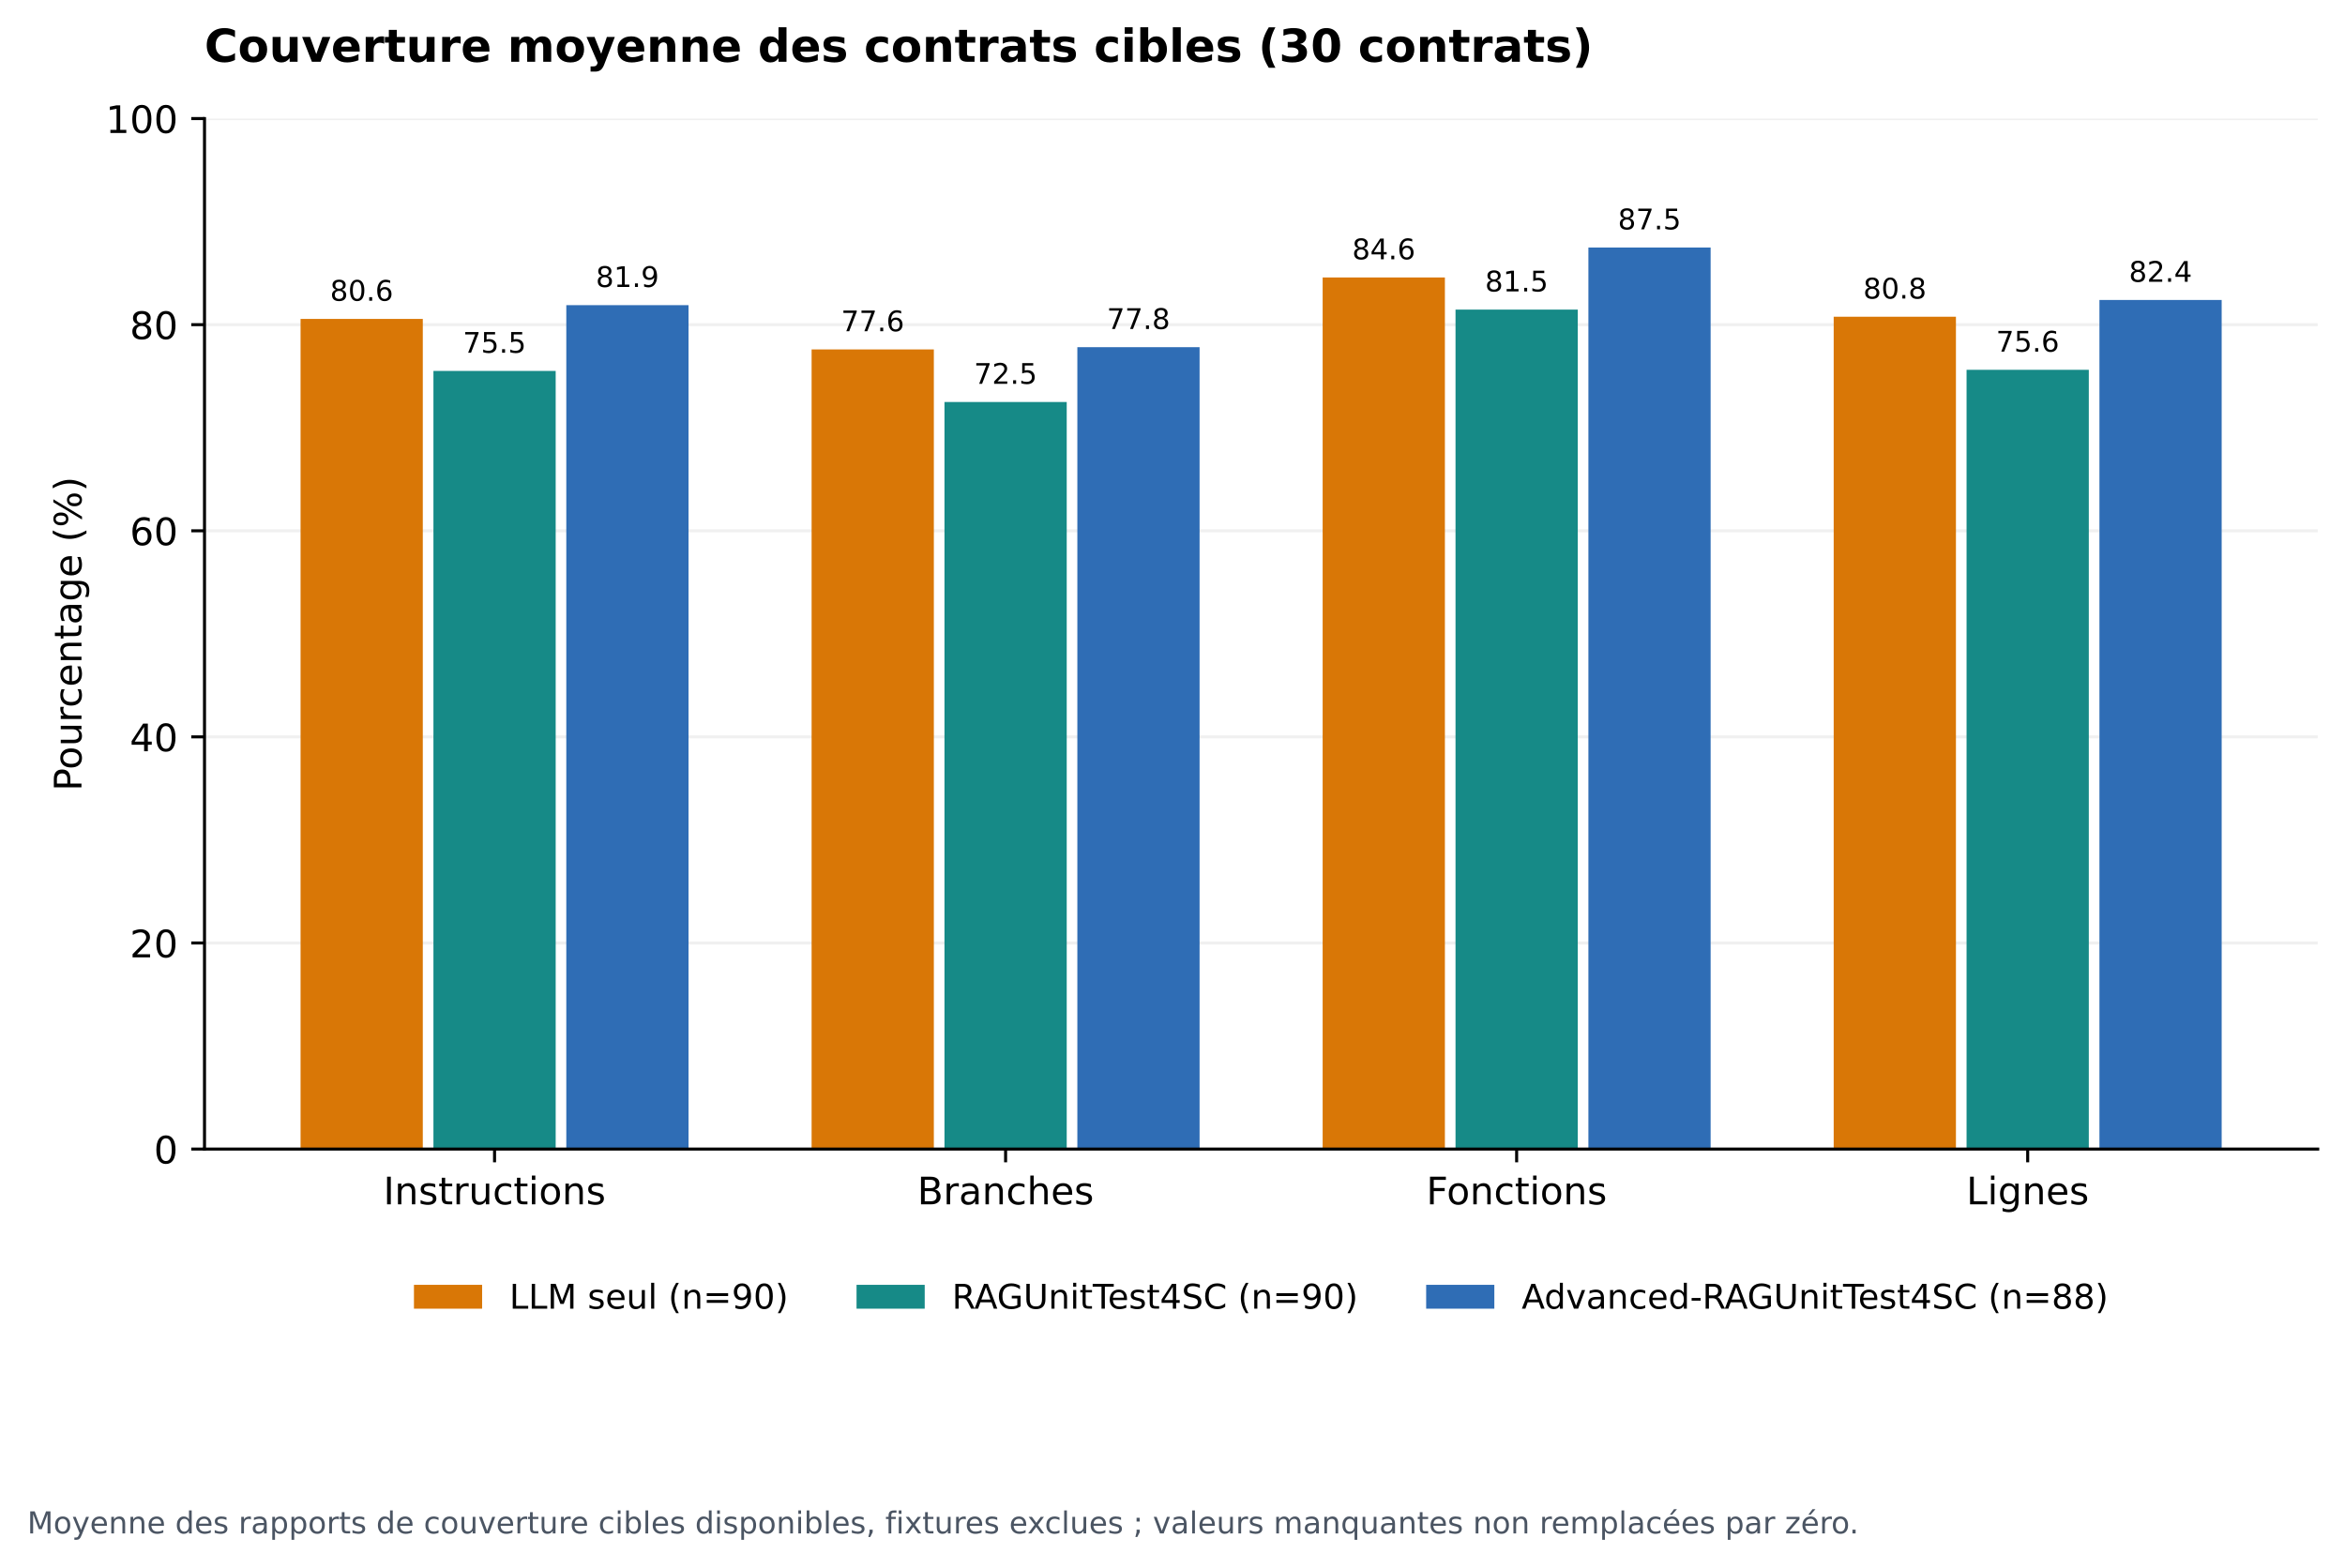
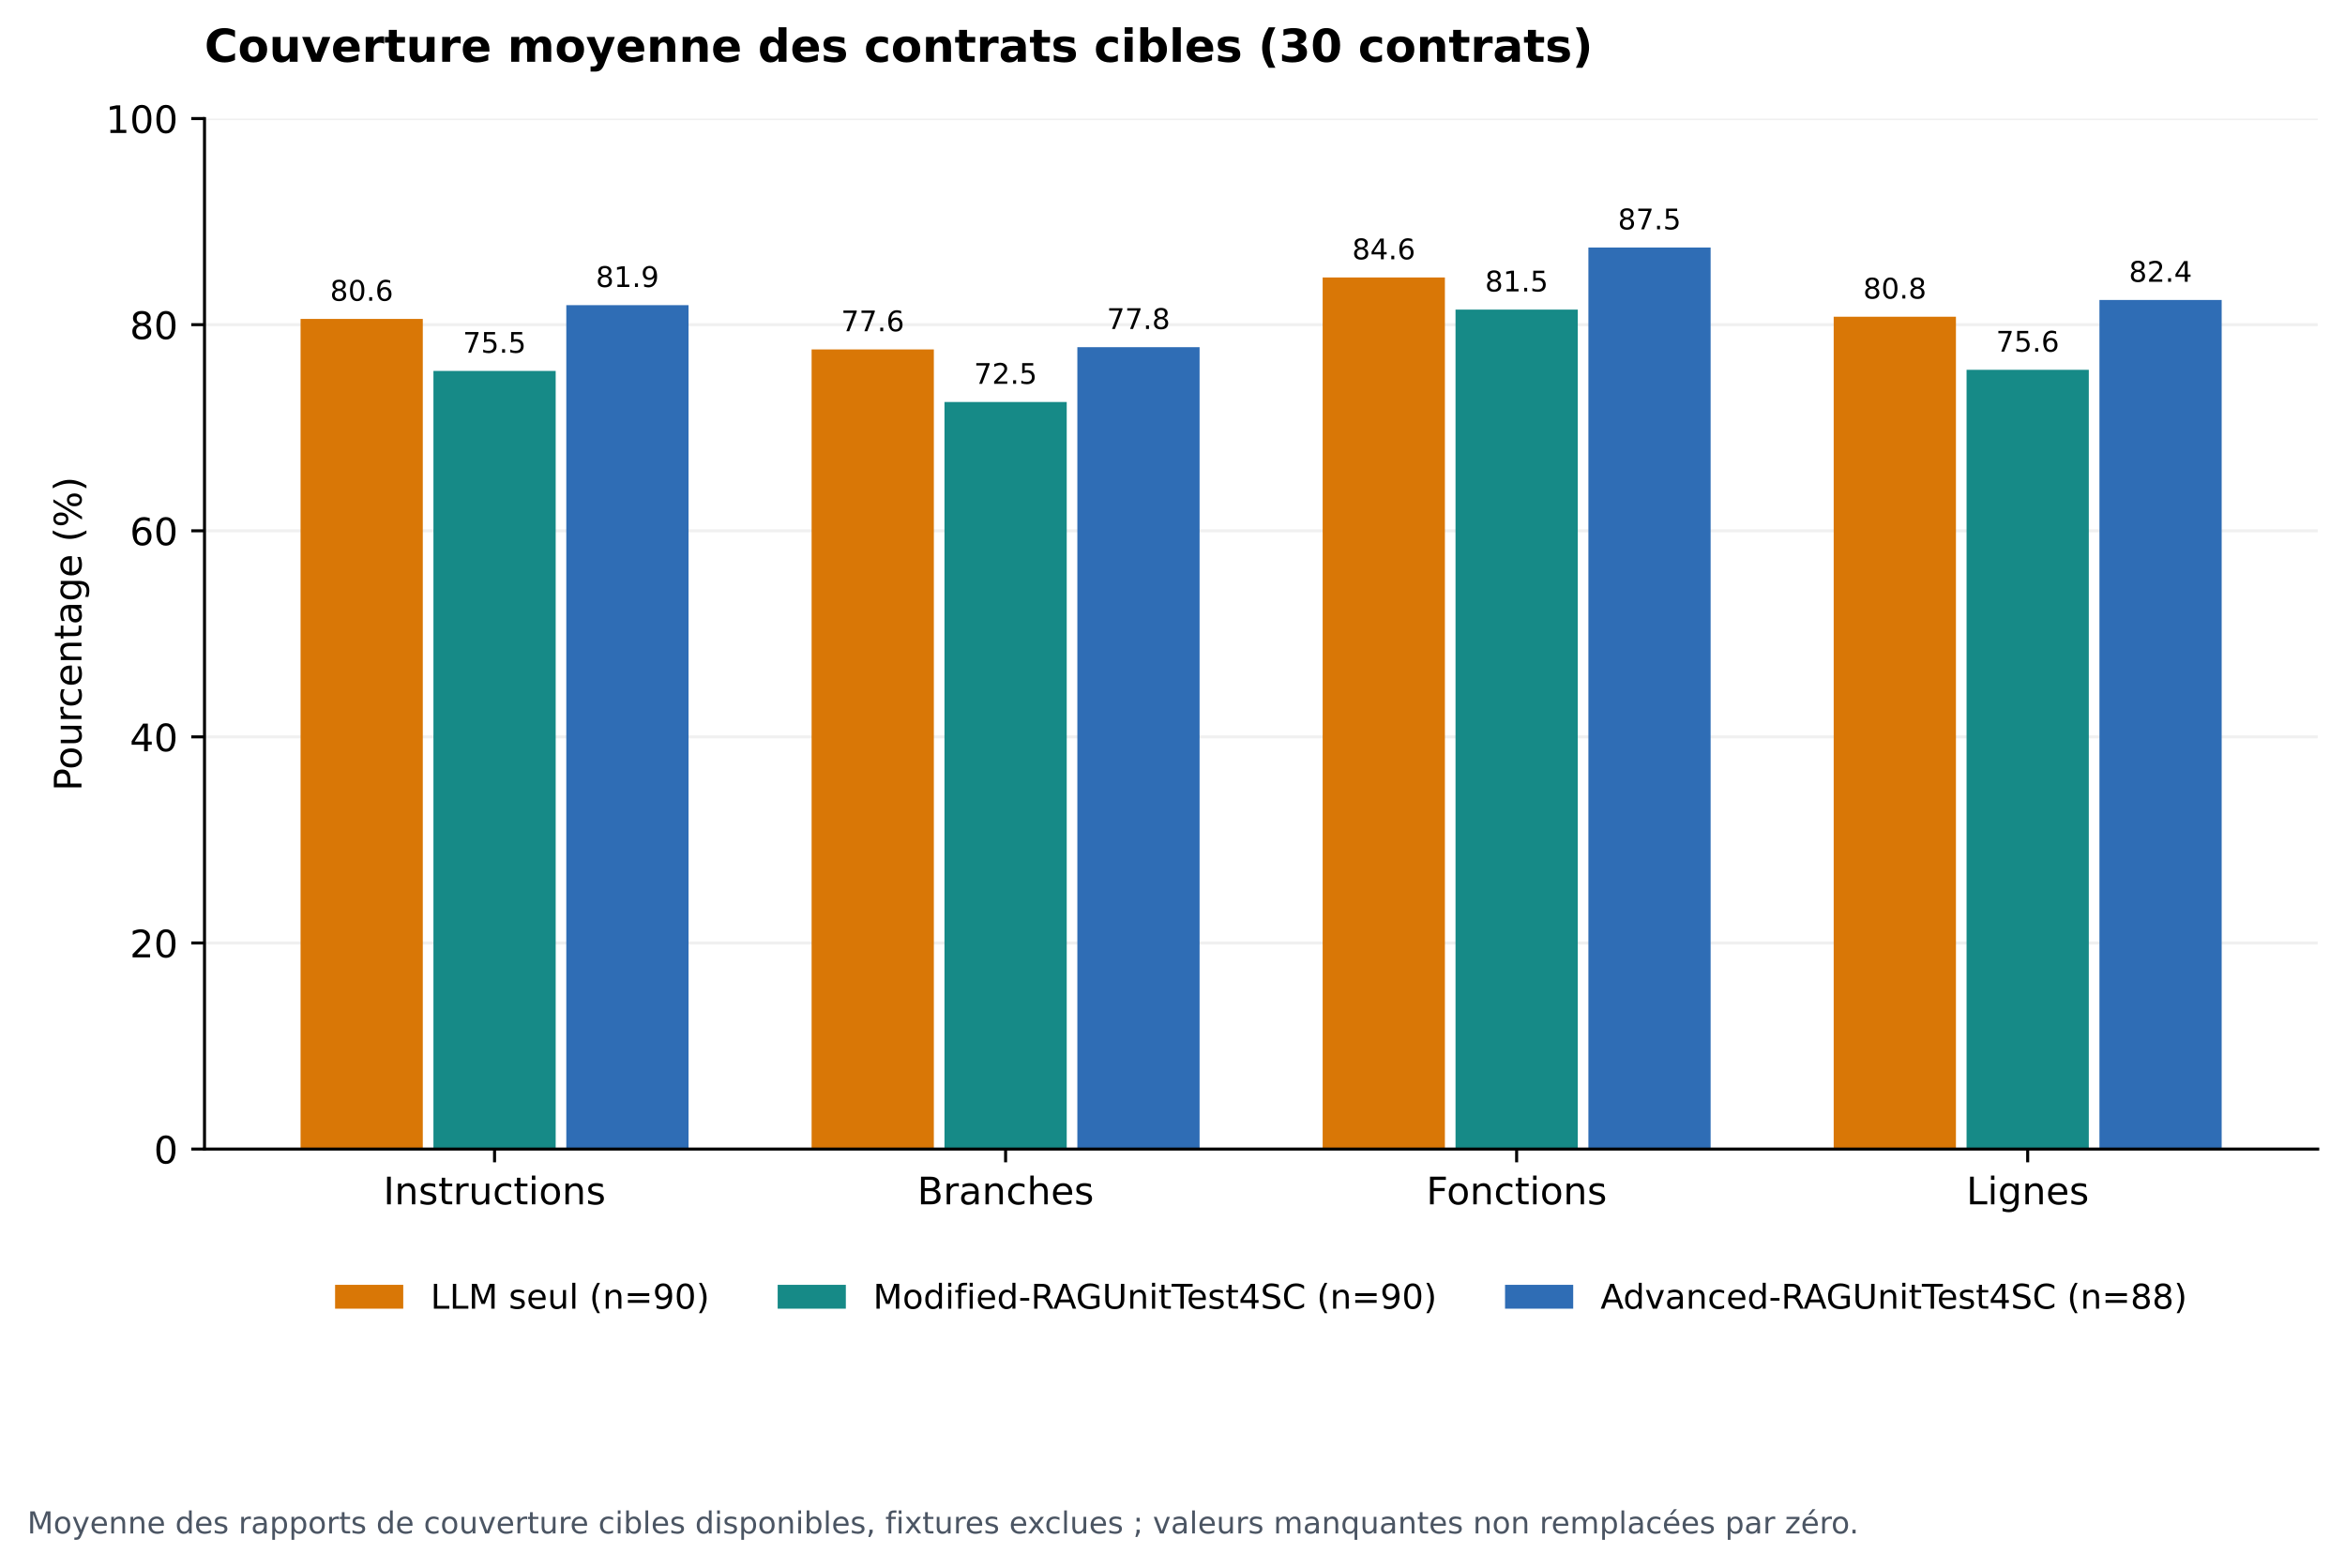
<svg xmlns="http://www.w3.org/2000/svg" xmlns:xlink="http://www.w3.org/1999/xlink" width="619.2pt" height="414.12pt" viewBox="0 0 619.2 414.12" version="1.1">
  <defs>
    <style type="text/css">*{stroke-linejoin: round; stroke-linecap: butt}</style>
  </defs>
  <g id="figure_1">
    <g id="patch_1">
      <path d="M 0 414.12  L 619.2 414.12  L 619.2 0  L 0 0  z " style="fill: #ffffff" />
    </g>
    <g id="axes_1">
      <g id="patch_2">
        <path d="M 54 303.478  L 612 303.478  L 612 31.318  L 54 31.318  z " style="fill: #ffffff" />
      </g>
      <g id="matplotlib.axis_1">
        <g id="xtick_1">
          <g id="line2d_1">
            <defs>
-               <path id="m3c4c3c60ea" d="M 0 0  L 0 3.5  " style="stroke: #000000; stroke-width: 0.8" />
+               <path id="mc175a0645c" d="M 0 0  L 0 3.5  " style="stroke: #000000; stroke-width: 0.8" />
            </defs>
            <g>
-               <use xlink:href="#m3c4c3c60ea" x="130.587" y="303.478" style="stroke: #000000; stroke-width: 0.8" />
+               <use xlink:href="#mc175a0645c" x="130.587" y="303.478" style="stroke: #000000; stroke-width: 0.8" />
            </g>
          </g>
          <g id="text_1">
            <text style="font-size: 10px; font-family: 'DejaVu Sans'; text-anchor: middle" x="130.587" y="318.077" transform="rotate(-0 130.5875 318.0766)">Instructions</text>
          </g>
        </g>
        <g id="xtick_2">
          <g id="line2d_2">
            <g>
-               <use xlink:href="#m3c4c3c60ea" x="265.529" y="303.478" style="stroke: #000000; stroke-width: 0.8" />
+               <use xlink:href="#mc175a0645c" x="265.529" y="303.478" style="stroke: #000000; stroke-width: 0.8" />
            </g>
          </g>
          <g id="text_2">
            <text style="font-size: 10px; font-family: 'DejaVu Sans'; text-anchor: middle" x="265.529" y="318.077" transform="rotate(-0 265.5292 318.0766)">Branches</text>
          </g>
        </g>
        <g id="xtick_3">
          <g id="line2d_3">
            <g>
-               <use xlink:href="#m3c4c3c60ea" x="400.471" y="303.478" style="stroke: #000000; stroke-width: 0.8" />
+               <use xlink:href="#mc175a0645c" x="400.471" y="303.478" style="stroke: #000000; stroke-width: 0.8" />
            </g>
          </g>
          <g id="text_3">
            <text style="font-size: 10px; font-family: 'DejaVu Sans'; text-anchor: middle" x="400.471" y="318.077" transform="rotate(-0 400.4708 318.0766)">Fonctions</text>
          </g>
        </g>
        <g id="xtick_4">
          <g id="line2d_4">
            <g>
-               <use xlink:href="#m3c4c3c60ea" x="535.413" y="303.478" style="stroke: #000000; stroke-width: 0.8" />
+               <use xlink:href="#mc175a0645c" x="535.413" y="303.478" style="stroke: #000000; stroke-width: 0.8" />
            </g>
          </g>
          <g id="text_4">
            <text style="font-size: 10px; font-family: 'DejaVu Sans'; text-anchor: middle" x="535.413" y="318.077" transform="rotate(-0 535.4125 318.0766)">Lignes</text>
          </g>
        </g>
      </g>
      <g id="matplotlib.axis_2">
        <g id="ytick_1">
          <g id="line2d_5">
-             <path d="M 54 303.478  L 612 303.478  " clip-path="url(#p2137e81866)" style="fill: none; stroke: #b0b0b0; stroke-opacity: 0.18; stroke-width: 0.8; stroke-linecap: square" />
+             <path d="M 54 303.478  L 612 303.478  " clip-path="url(#pd88d8d7894)" style="fill: none; stroke: #b0b0b0; stroke-opacity: 0.18; stroke-width: 0.8; stroke-linecap: square" />
          </g>
          <g id="line2d_6">
            <defs>
-               <path id="m79c7997de7" d="M 0 0  L -3.5 0  " style="stroke: #000000; stroke-width: 0.8" />
+               <path id="m30bd305f18" d="M 0 0  L -3.5 0  " style="stroke: #000000; stroke-width: 0.8" />
            </defs>
            <g>
-               <use xlink:href="#m79c7997de7" x="54" y="303.478" style="stroke: #000000; stroke-width: 0.8" />
+               <use xlink:href="#m30bd305f18" x="54" y="303.478" style="stroke: #000000; stroke-width: 0.8" />
            </g>
          </g>
          <g id="text_5">
            <text style="font-size: 10px; font-family: 'DejaVu Sans'; text-anchor: end" x="47" y="307.277" transform="rotate(-0 47 307.277)">0</text>
          </g>
        </g>
        <g id="ytick_2">
          <g id="line2d_7">
-             <path d="M 54 249.046  L 612 249.046  " clip-path="url(#p2137e81866)" style="fill: none; stroke: #b0b0b0; stroke-opacity: 0.18; stroke-width: 0.8; stroke-linecap: square" />
+             <path d="M 54 249.046  L 612 249.046  " clip-path="url(#pd88d8d7894)" style="fill: none; stroke: #b0b0b0; stroke-opacity: 0.18; stroke-width: 0.8; stroke-linecap: square" />
          </g>
          <g id="line2d_8">
            <g>
-               <use xlink:href="#m79c7997de7" x="54" y="249.046" style="stroke: #000000; stroke-width: 0.8" />
+               <use xlink:href="#m30bd305f18" x="54" y="249.046" style="stroke: #000000; stroke-width: 0.8" />
            </g>
          </g>
          <g id="text_6">
            <text style="font-size: 10px; font-family: 'DejaVu Sans'; text-anchor: end" x="47" y="252.845" transform="rotate(-0 47 252.845)">20</text>
          </g>
        </g>
        <g id="ytick_3">
          <g id="line2d_9">
-             <path d="M 54 194.614  L 612 194.614  " clip-path="url(#p2137e81866)" style="fill: none; stroke: #b0b0b0; stroke-opacity: 0.18; stroke-width: 0.8; stroke-linecap: square" />
+             <path d="M 54 194.614  L 612 194.614  " clip-path="url(#pd88d8d7894)" style="fill: none; stroke: #b0b0b0; stroke-opacity: 0.18; stroke-width: 0.8; stroke-linecap: square" />
          </g>
          <g id="line2d_10">
            <g>
-               <use xlink:href="#m79c7997de7" x="54" y="194.614" style="stroke: #000000; stroke-width: 0.8" />
+               <use xlink:href="#m30bd305f18" x="54" y="194.614" style="stroke: #000000; stroke-width: 0.8" />
            </g>
          </g>
          <g id="text_7">
            <text style="font-size: 10px; font-family: 'DejaVu Sans'; text-anchor: end" x="47" y="198.413" transform="rotate(-0 47 198.413)">40</text>
          </g>
        </g>
        <g id="ytick_4">
          <g id="line2d_11">
-             <path d="M 54 140.182  L 612 140.182  " clip-path="url(#p2137e81866)" style="fill: none; stroke: #b0b0b0; stroke-opacity: 0.18; stroke-width: 0.8; stroke-linecap: square" />
+             <path d="M 54 140.182  L 612 140.182  " clip-path="url(#pd88d8d7894)" style="fill: none; stroke: #b0b0b0; stroke-opacity: 0.18; stroke-width: 0.8; stroke-linecap: square" />
          </g>
          <g id="line2d_12">
            <g>
-               <use xlink:href="#m79c7997de7" x="54" y="140.182" style="stroke: #000000; stroke-width: 0.8" />
+               <use xlink:href="#m30bd305f18" x="54" y="140.182" style="stroke: #000000; stroke-width: 0.8" />
            </g>
          </g>
          <g id="text_8">
            <text style="font-size: 10px; font-family: 'DejaVu Sans'; text-anchor: end" x="47" y="143.981" transform="rotate(-0 47 143.981)">60</text>
          </g>
        </g>
        <g id="ytick_5">
          <g id="line2d_13">
-             <path d="M 54 85.75  L 612 85.75  " clip-path="url(#p2137e81866)" style="fill: none; stroke: #b0b0b0; stroke-opacity: 0.18; stroke-width: 0.8; stroke-linecap: square" />
+             <path d="M 54 85.75  L 612 85.75  " clip-path="url(#pd88d8d7894)" style="fill: none; stroke: #b0b0b0; stroke-opacity: 0.18; stroke-width: 0.8; stroke-linecap: square" />
          </g>
          <g id="line2d_14">
            <g>
-               <use xlink:href="#m79c7997de7" x="54" y="85.75" style="stroke: #000000; stroke-width: 0.8" />
+               <use xlink:href="#m30bd305f18" x="54" y="85.75" style="stroke: #000000; stroke-width: 0.8" />
            </g>
          </g>
          <g id="text_9">
            <text style="font-size: 10px; font-family: 'DejaVu Sans'; text-anchor: end" x="47" y="89.549" transform="rotate(-0 47 89.54895)">80</text>
          </g>
        </g>
        <g id="ytick_6">
          <g id="line2d_15">
-             <path d="M 54 31.318  L 612 31.318  " clip-path="url(#p2137e81866)" style="fill: none; stroke: #b0b0b0; stroke-opacity: 0.18; stroke-width: 0.8; stroke-linecap: square" />
+             <path d="M 54 31.318  L 612 31.318  " clip-path="url(#pd88d8d7894)" style="fill: none; stroke: #b0b0b0; stroke-opacity: 0.18; stroke-width: 0.8; stroke-linecap: square" />
          </g>
          <g id="line2d_16">
            <g>
-               <use xlink:href="#m79c7997de7" x="54" y="31.318" style="stroke: #000000; stroke-width: 0.8" />
+               <use xlink:href="#m30bd305f18" x="54" y="31.318" style="stroke: #000000; stroke-width: 0.8" />
            </g>
          </g>
          <g id="text_10">
            <text style="font-size: 10px; font-family: 'DejaVu Sans'; text-anchor: end" x="47" y="35.117" transform="rotate(-0 47 35.11695)">100</text>
          </g>
        </g>
        <g id="text_11">
          <text style="font-size: 10px; font-family: 'DejaVu Sans'; text-anchor: middle" x="21.51" y="167.398" transform="rotate(-90 21.51016 167.3981)">Pourcentage (%)</text>
        </g>
      </g>
      <g id="patch_3">
-         <path d="M 79.364 303.478  L 111.642 303.478  L 111.642 84.228  L 79.364 84.228  z " clip-path="url(#p2137e81866)" style="fill: #d97706" />
+         <path d="M 79.364 303.478  L 111.642 303.478  L 111.642 84.228  L 79.364 84.228  z " clip-path="url(#pd88d8d7894)" style="fill: #d97706" />
      </g>
      <g id="patch_4">
-         <path d="M 214.305 303.478  L 246.583 303.478  L 246.583 92.285  L 214.305 92.285  z " clip-path="url(#p2137e81866)" style="fill: #d97706" />
+         <path d="M 214.305 303.478  L 246.583 303.478  L 246.583 92.285  L 214.305 92.285  z " clip-path="url(#pd88d8d7894)" style="fill: #d97706" />
      </g>
      <g id="patch_5">
-         <path d="M 349.247 303.478  L 381.525 303.478  L 381.525 73.28  L 349.247 73.28  z " clip-path="url(#p2137e81866)" style="fill: #d97706" />
+         <path d="M 349.247 303.478  L 381.525 303.478  L 381.525 73.28  L 349.247 73.28  z " clip-path="url(#pd88d8d7894)" style="fill: #d97706" />
      </g>
      <g id="patch_6">
-         <path d="M 484.189 303.478  L 516.467 303.478  L 516.467 83.652  L 484.189 83.652  z " clip-path="url(#p2137e81866)" style="fill: #d97706" />
+         <path d="M 484.189 303.478  L 516.467 303.478  L 516.467 83.652  L 484.189 83.652  z " clip-path="url(#pd88d8d7894)" style="fill: #d97706" />
      </g>
      <g id="patch_7">
-         <path d="M 114.448 303.478  L 146.727 303.478  L 146.727 97.962  L 114.448 97.962  z " clip-path="url(#p2137e81866)" style="fill: #168a87" />
+         <path d="M 114.448 303.478  L 146.727 303.478  L 146.727 97.962  L 114.448 97.962  z " clip-path="url(#pd88d8d7894)" style="fill: #168a87" />
      </g>
      <g id="patch_8">
-         <path d="M 249.39 303.478  L 281.668 303.478  L 281.668 106.171  L 249.39 106.171  z " clip-path="url(#p2137e81866)" style="fill: #168a87" />
+         <path d="M 249.39 303.478  L 281.668 303.478  L 281.668 106.171  L 249.39 106.171  z " clip-path="url(#pd88d8d7894)" style="fill: #168a87" />
      </g>
      <g id="patch_9">
-         <path d="M 384.332 303.478  L 416.61 303.478  L 416.61 81.765  L 384.332 81.765  z " clip-path="url(#p2137e81866)" style="fill: #168a87" />
+         <path d="M 384.332 303.478  L 416.61 303.478  L 416.61 81.765  L 384.332 81.765  z " clip-path="url(#pd88d8d7894)" style="fill: #168a87" />
      </g>
      <g id="patch_10">
-         <path d="M 519.273 303.478  L 551.552 303.478  L 551.552 97.675  L 519.273 97.675  z " clip-path="url(#p2137e81866)" style="fill: #168a87" />
+         <path d="M 519.273 303.478  L 551.552 303.478  L 551.552 97.675  L 519.273 97.675  z " clip-path="url(#pd88d8d7894)" style="fill: #168a87" />
      </g>
      <g id="patch_11">
-         <path d="M 149.533 303.478  L 181.811 303.478  L 181.811 80.595  L 149.533 80.595  z " clip-path="url(#p2137e81866)" style="fill: #2f6db5" />
+         <path d="M 149.533 303.478  L 181.811 303.478  L 181.811 80.595  L 149.533 80.595  z " clip-path="url(#pd88d8d7894)" style="fill: #2f6db5" />
      </g>
      <g id="patch_12">
-         <path d="M 284.475 303.478  L 316.753 303.478  L 316.753 91.683  L 284.475 91.683  z " clip-path="url(#p2137e81866)" style="fill: #2f6db5" />
+         <path d="M 284.475 303.478  L 316.753 303.478  L 316.753 91.683  L 284.475 91.683  z " clip-path="url(#pd88d8d7894)" style="fill: #2f6db5" />
      </g>
      <g id="patch_13">
-         <path d="M 419.417 303.478  L 451.695 303.478  L 451.695 65.375  L 419.417 65.375  z " clip-path="url(#p2137e81866)" style="fill: #2f6db5" />
+         <path d="M 419.417 303.478  L 451.695 303.478  L 451.695 65.375  L 419.417 65.375  z " clip-path="url(#pd88d8d7894)" style="fill: #2f6db5" />
      </g>
      <g id="patch_14">
-         <path d="M 554.358 303.478  L 586.636 303.478  L 586.636 79.219  L 554.358 79.219  z " clip-path="url(#p2137e81866)" style="fill: #2f6db5" />
+         <path d="M 554.358 303.478  L 586.636 303.478  L 586.636 79.219  L 554.358 79.219  z " clip-path="url(#pd88d8d7894)" style="fill: #2f6db5" />
      </g>
      <g id="patch_15">
        <path d="M 54 303.478  L 54 31.318  " style="fill: none; stroke: #000000; stroke-width: 0.8; stroke-linejoin: miter; stroke-linecap: square" />
      </g>
      <g id="patch_16">
        <path d="M 54 303.478  L 612 303.478  " style="fill: none; stroke: #000000; stroke-width: 0.8; stroke-linejoin: miter; stroke-linecap: square" />
      </g>
      <g id="text_12">
        <text style="font-size: 7.5px; font-family: 'DejaVu Sans'; text-anchor: middle" x="95.503" y="79.426" transform="rotate(-0 95.50266 79.42639)">80.6</text>
      </g>
      <g id="text_13">
        <text style="font-size: 7.5px; font-family: 'DejaVu Sans'; text-anchor: middle" x="230.444" y="87.484" transform="rotate(-0 230.4443 87.48353)">77.6</text>
      </g>
      <g id="text_14">
        <text style="font-size: 7.5px; font-family: 'DejaVu Sans'; text-anchor: middle" x="365.386" y="68.478" transform="rotate(-0 365.386 68.478)">84.6</text>
      </g>
      <g id="text_15">
        <text style="font-size: 7.5px; font-family: 'DejaVu Sans'; text-anchor: middle" x="500.328" y="78.851" transform="rotate(-0 500.3277 78.85062)">80.8</text>
      </g>
      <g id="text_16">
        <text style="font-size: 7.5px; font-family: 'DejaVu Sans'; text-anchor: middle" x="130.587" y="93.16" transform="rotate(-0 130.5875 93.16019)">75.5</text>
      </g>
      <g id="text_17">
        <text style="font-size: 7.5px; font-family: 'DejaVu Sans'; text-anchor: middle" x="265.529" y="101.369" transform="rotate(-0 265.5292 101.3691)">72.5</text>
      </g>
      <g id="text_18">
        <text style="font-size: 7.5px; font-family: 'DejaVu Sans'; text-anchor: middle" x="400.471" y="76.964" transform="rotate(-0 400.4708 76.96364)">81.5</text>
      </g>
      <g id="text_19">
        <text style="font-size: 7.5px; font-family: 'DejaVu Sans'; text-anchor: middle" x="535.413" y="92.873" transform="rotate(-0 535.4125 92.87321)">75.6</text>
      </g>
      <g id="text_20">
        <text style="font-size: 7.5px; font-family: 'DejaVu Sans'; text-anchor: middle" x="165.672" y="75.793" transform="rotate(-0 165.6723 75.79341)">81.9</text>
      </g>
      <g id="text_21">
        <text style="font-size: 7.5px; font-family: 'DejaVu Sans'; text-anchor: middle" x="300.614" y="86.881" transform="rotate(-0 300.614 86.88146)">77.8</text>
      </g>
      <g id="text_22">
        <text style="font-size: 7.5px; font-family: 'DejaVu Sans'; text-anchor: middle" x="435.556" y="60.573" transform="rotate(-0 435.5557 60.57286)">87.5</text>
      </g>
      <g id="text_23">
        <text style="font-size: 7.5px; font-family: 'DejaVu Sans'; text-anchor: middle" x="570.497" y="74.417" transform="rotate(-0 570.4973 74.41684)">82.4</text>
      </g>
      <g id="text_24">
        <text style="font-weight: 700; font-size: 12px; font-family: 'DejaVu Sans'; text-anchor: start" x="54" y="16.318" transform="rotate(-0 54 16.31812)">Couverture moyenne des contrats cibles (30 contrats)</text>
      </g>
      <g id="legend_1">
        <g id="patch_17">
-           <path d="M 109.304 345.633  L 127.304 345.633  L 127.304 339.333  L 109.304 339.333  z " style="fill: #d97706" />
+           <path d="M 88.478 345.633  L 106.478 345.633  L 106.478 339.333  L 88.478 339.333  z " style="fill: #d97706" />
        </g>
        <g id="text_25">
-           <text style="font-size: 9px; font-family: 'DejaVu Sans'; text-anchor: start" x="134.504" y="345.633" transform="rotate(-0 134.5043 345.6327)">LLM seul (n=90)</text>
+           <text style="font-size: 9px; font-family: 'DejaVu Sans'; text-anchor: start" x="113.678" y="345.633" transform="rotate(-0 113.6777 345.6327)">LLM seul (n=90)</text>
        </g>
        <g id="patch_18">
-           <path d="M 226.171 345.633  L 244.171 345.633  L 244.171 339.333  L 226.171 339.333  z " style="fill: #168a87" />
+           <path d="M 205.344 345.633  L 223.344 345.633  L 223.344 339.333  L 205.344 339.333  z " style="fill: #168a87" />
        </g>
        <g id="text_26">
-           <text style="font-size: 9px; font-family: 'DejaVu Sans'; text-anchor: start" x="251.371" y="345.633" transform="rotate(-0 251.3707 345.6327)">RAGUnitTest4SC (n=90)</text>
+           <text style="font-size: 9px; font-family: 'DejaVu Sans'; text-anchor: start" x="230.544" y="345.633" transform="rotate(-0 230.5441 345.6327)">Modified-RAGUnitTest4SC (n=90)</text>
        </g>
        <g id="patch_19">
-           <path d="M 376.58 345.633  L 394.58 345.633  L 394.58 339.333  L 376.58 339.333  z " style="fill: #2f6db5" />
+           <path d="M 397.407 345.633  L 415.407 345.633  L 415.407 339.333  L 397.407 339.333  z " style="fill: #2f6db5" />
        </g>
        <g id="text_27">
-           <text style="font-size: 9px; font-family: 'DejaVu Sans'; text-anchor: start" x="401.78" y="345.633" transform="rotate(-0 401.7804 345.6327)">Advanced-RAGUnitTest4SC (n=88)</text>
+           <text style="font-size: 9px; font-family: 'DejaVu Sans'; text-anchor: start" x="422.607" y="345.633" transform="rotate(-0 422.607 345.6327)">Advanced-RAGUnitTest4SC (n=88)</text>
        </g>
      </g>
    </g>
    <g id="text_28">
      <text style="font-size: 8px; font-family: 'DejaVu Sans'; text-anchor: start; fill: #4b5563" x="7.2" y="404.998" transform="rotate(-0 7.2 404.9981)">Moyenne des rapports de couverture cibles disponibles, fixtures exclues ; valeurs manquantes non remplacées par zéro.</text>
    </g>
  </g>
  <defs>
-     <clipPath id="p2137e81866">
+     <clipPath id="pd88d8d7894">
      <rect x="54" y="31.318" width="558" height="272.16" />
    </clipPath>
  </defs>
</svg>
